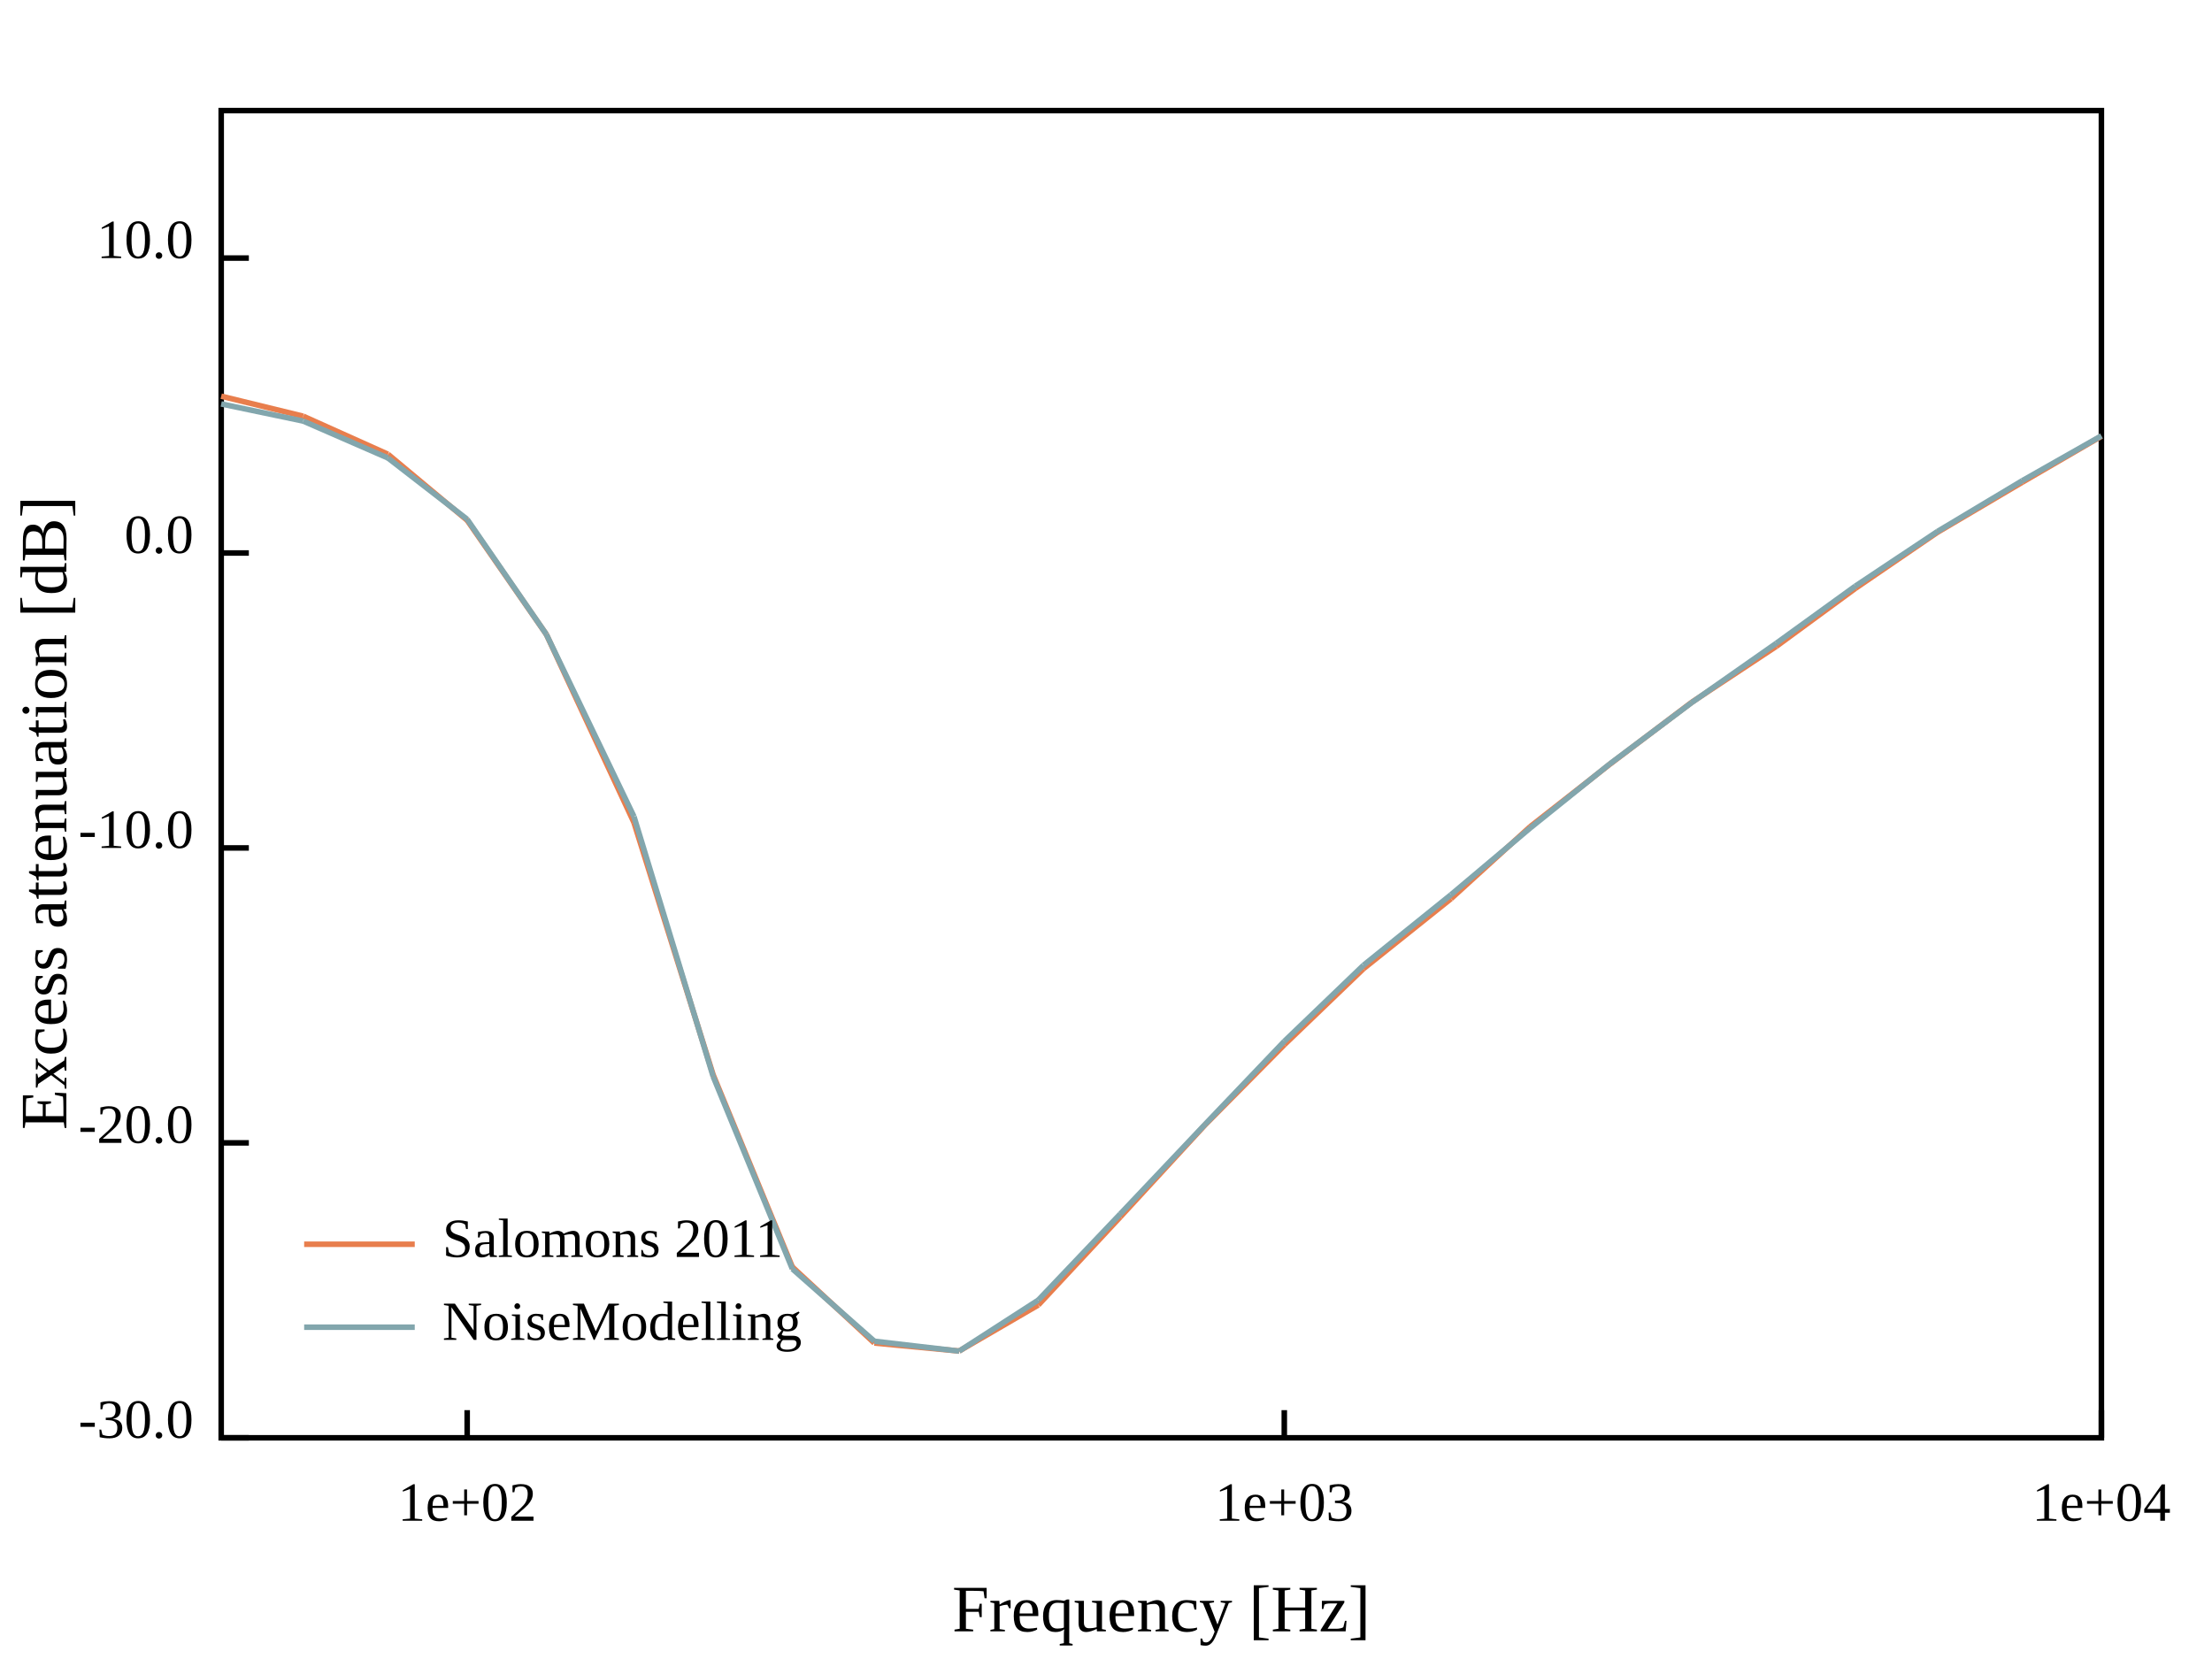
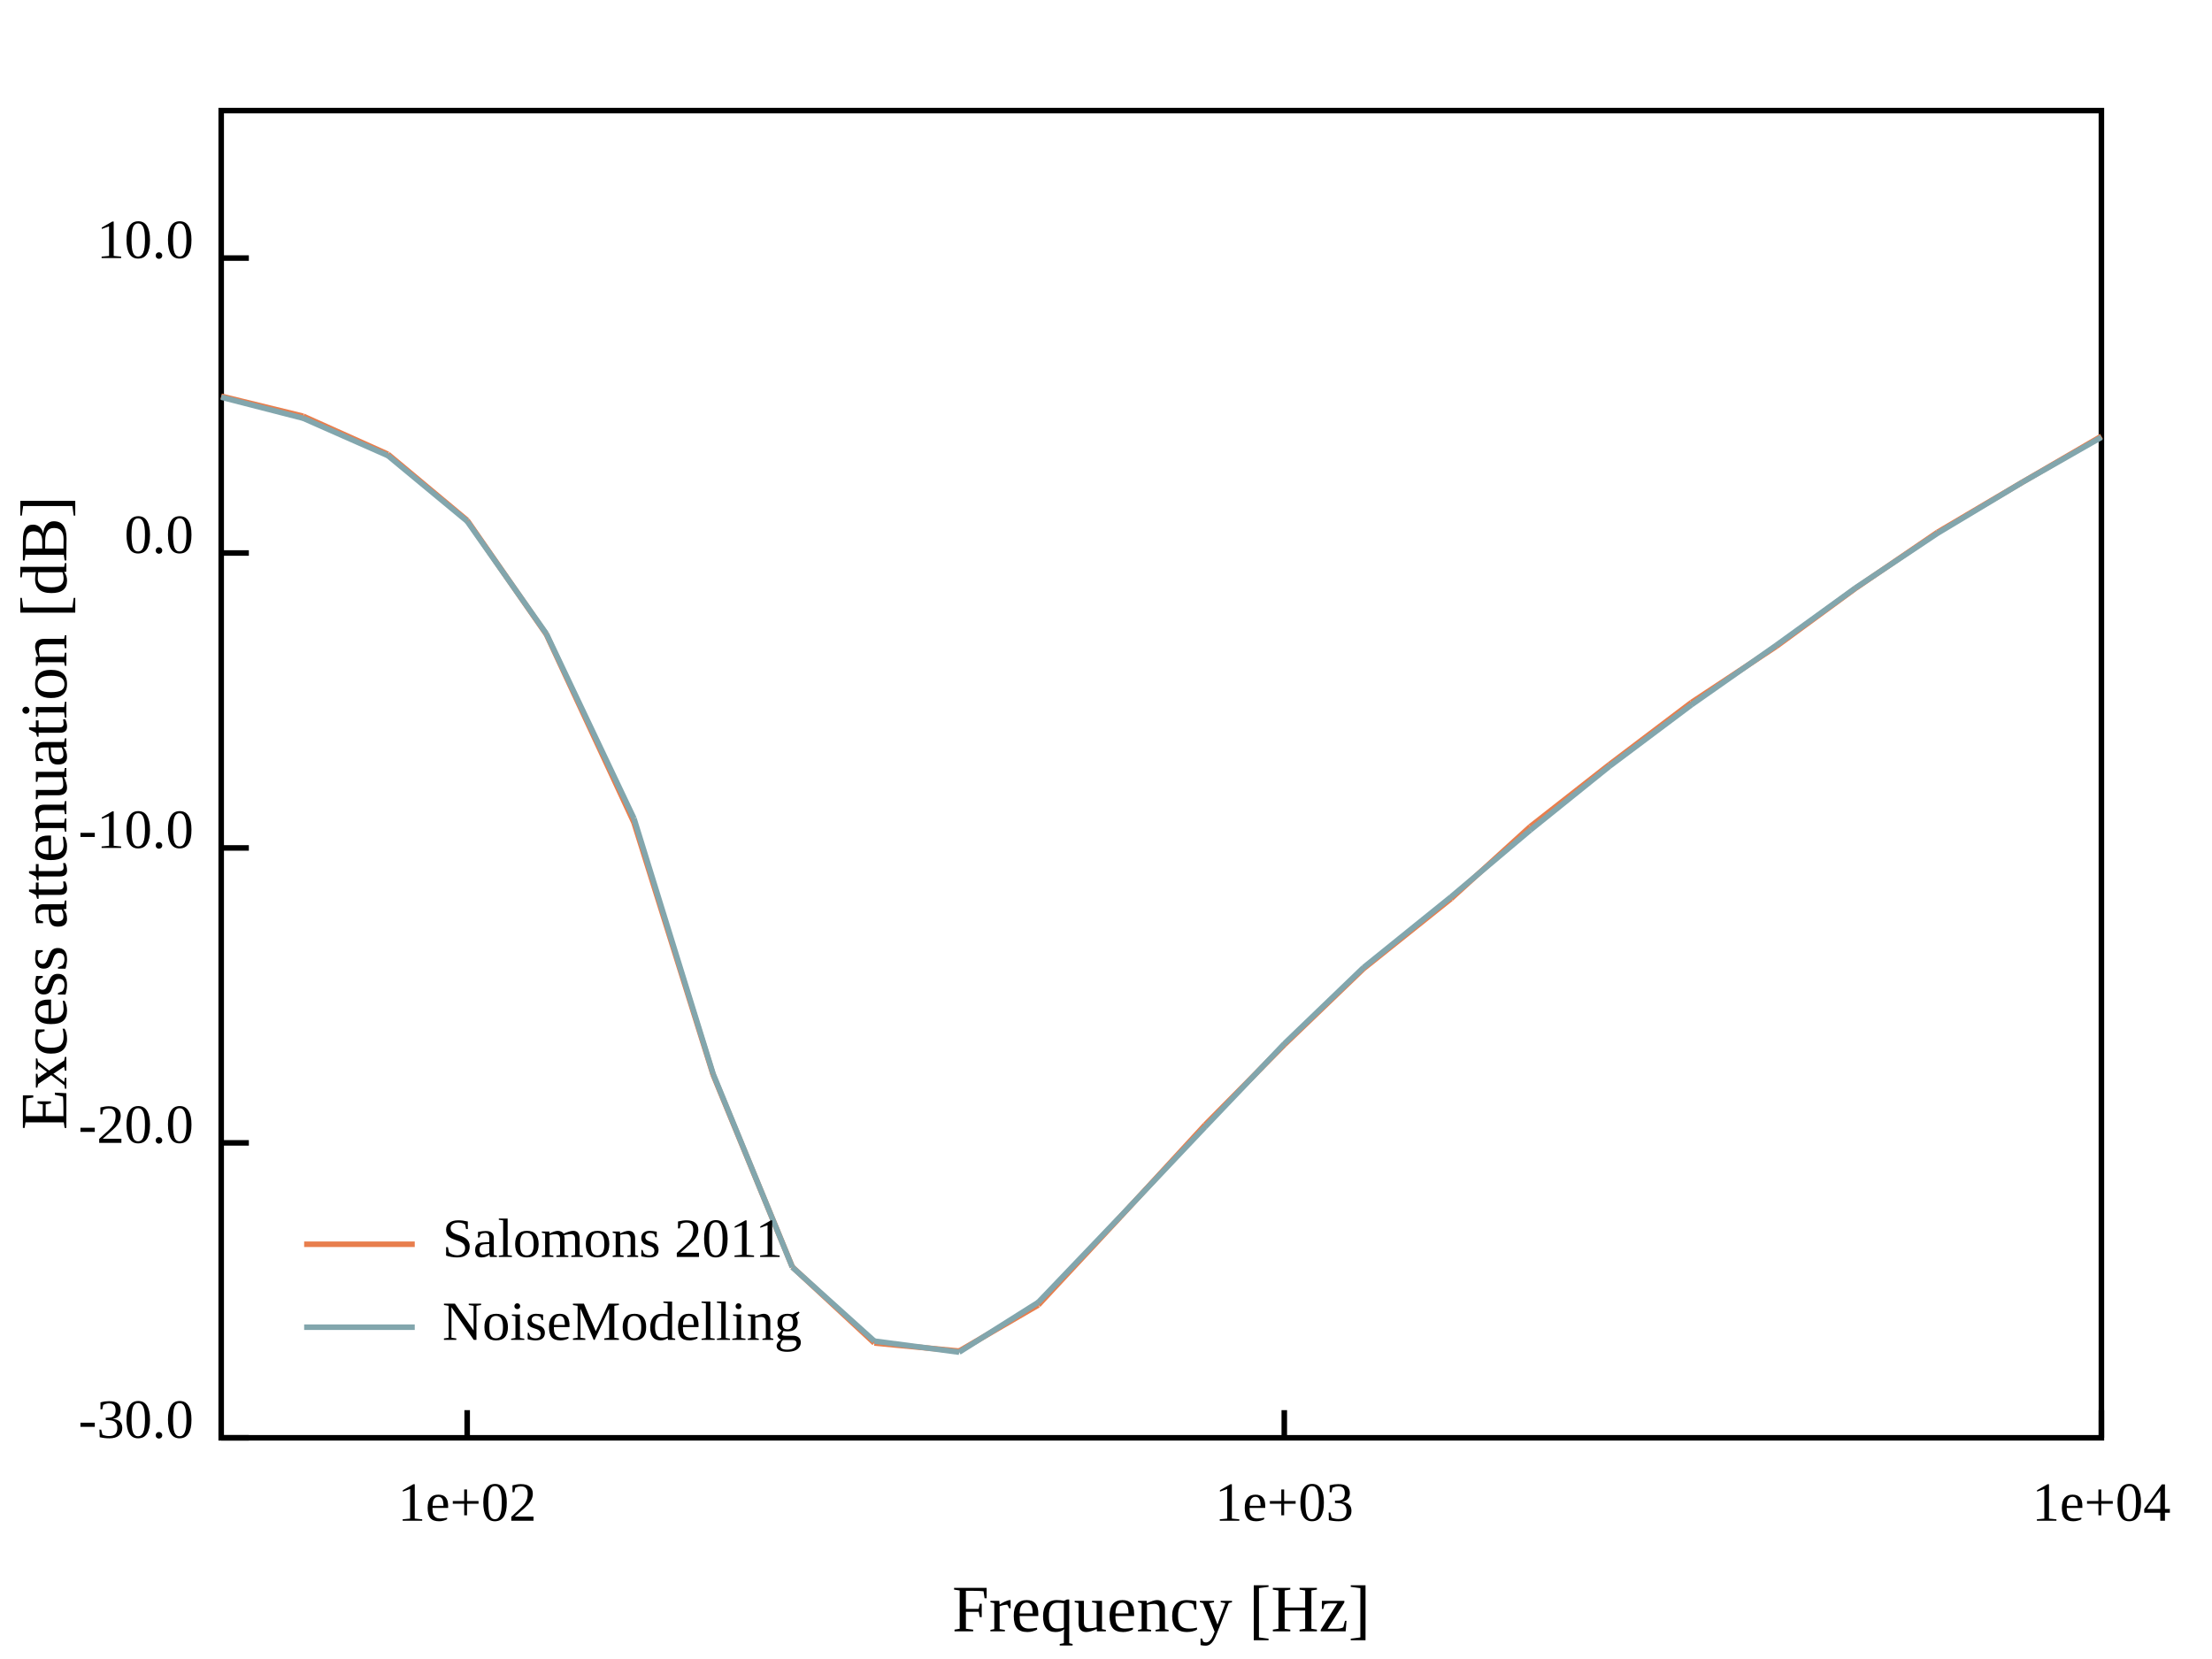
<svg xmlns="http://www.w3.org/2000/svg" height="300" width="400">
  <rect width="400" height="300" x="0" y="0" style="fill:white; stroke:none" />
  <rect width="340" height="240" x="40" y="20" style="fill:none; stroke-width:1;stroke:black" />
  <line x1="40" y1="260" x2="45" y2="260" style="fill:none; stroke-width:1; stroke:black" />
  <text x="35" y="260" text-anchor="end" style="stroke:none; fill:black; font-size:smaller">-30.0</text>
  <line x1="40" y1="206.667" x2="45" y2="206.667" style="fill:none; stroke-width:1; stroke:black" />
  <text x="35" y="206.667" text-anchor="end" style="stroke:none; fill:black; font-size:smaller">-20.0</text>
  <line x1="40" y1="153.333" x2="45" y2="153.333" style="fill:none; stroke-width:1; stroke:black" />
  <text x="35" y="153.333" text-anchor="end" style="stroke:none; fill:black; font-size:smaller">-10.0</text>
  <line x1="40" y1="100" x2="45" y2="100" style="fill:none; stroke-width:1; stroke:black" />
  <text x="35" y="100" text-anchor="end" style="stroke:none; fill:black; font-size:smaller">0.0</text>
  <line x1="40" y1="46.667" x2="45" y2="46.667" style="fill:none; stroke-width:1; stroke:black" />
  <text x="35" y="46.667" text-anchor="end" style="stroke:none; fill:black; font-size:smaller">10.0</text>
  <line x1="84.48" y1="260" x2="84.48" y2="255" style="fill:none; stroke-width:1; stroke:black" />
  <text x="84.48" y="275" text-anchor="middle" style="stroke:none; fill:black; font-size:smaller">1e+02</text>
  <line x1="232.24" y1="260" x2="232.24" y2="255" style="fill:none; stroke-width:1; stroke:black" />
  <text x="232.24" y="275" text-anchor="middle" style="stroke:none; fill:black; font-size:smaller">1e+03</text>
  <line x1="380" y1="260" x2="380" y2="255" style="fill:none; stroke-width:1; stroke:black" />
  <text x="380" y="275" text-anchor="middle" style="stroke:none; fill:black; font-size:smaller">1e+04</text>
  <line x1="40" y1="71.644" x2="54.831" y2="75.264" style="fill:none; stroke-width:1; stroke:rgb(232,126,77)" />
  <line x1="54.831" y1="75.264" x2="70.161" y2="82.142" style="fill:none; stroke-width:1; stroke:rgb(232,126,77)" />
  <line x1="70.161" y1="82.142" x2="84.48" y2="94.087" style="fill:none; stroke-width:1; stroke:rgb(232,126,77)" />
  <line x1="84.48" y1="94.087" x2="98.8" y2="114.721" style="fill:none; stroke-width:1; stroke:rgb(232,126,77)" />
  <line x1="98.8" y1="114.721" x2="114.641" y2="148.748" style="fill:none; stroke-width:1; stroke:rgb(232,126,77)" />
  <line x1="114.641" y1="148.748" x2="128.96" y2="194.359" style="fill:none; stroke-width:1; stroke:rgb(232,126,77)" />
  <line x1="128.96" y1="194.359" x2="143.28" y2="229.11" style="fill:none; stroke-width:1; stroke:rgb(232,126,77)" />
  <line x1="143.28" y1="229.11" x2="158.11" y2="242.866" style="fill:none; stroke-width:1; stroke:rgb(232,126,77)" />
  <line x1="158.11" y1="242.866" x2="173.441" y2="244.314" style="fill:none; stroke-width:1; stroke:rgb(232,126,77)" />
  <line x1="173.441" y1="244.314" x2="187.76" y2="235.988" style="fill:none; stroke-width:1; stroke:rgb(232,126,77)" />
  <line x1="187.76" y1="235.988" x2="202.591" y2="220.06" style="fill:none; stroke-width:1; stroke:rgb(232,126,77)" />
  <line x1="202.591" y1="220.06" x2="217.921" y2="203.409" style="fill:none; stroke-width:1; stroke:rgb(232,126,77)" />
  <line x1="217.921" y1="203.409" x2="232.24" y2="188.929" style="fill:none; stroke-width:1; stroke:rgb(232,126,77)" />
  <line x1="232.24" y1="188.929" x2="246.559" y2="175.173" style="fill:none; stroke-width:1; stroke:rgb(232,126,77)" />
  <line x1="246.559" y1="175.173" x2="262.401" y2="162.504" style="fill:none; stroke-width:1; stroke:rgb(232,126,77)" />
  <line x1="262.401" y1="162.504" x2="276.72" y2="149.472" style="fill:none; stroke-width:1; stroke:rgb(232,126,77)" />
  <line x1="276.72" y1="149.472" x2="291.04" y2="138.25" style="fill:none; stroke-width:1; stroke:rgb(232,126,77)" />
  <line x1="291.04" y1="138.25" x2="305.87" y2="127.029" style="fill:none; stroke-width:1; stroke:rgb(232,126,77)" />
  <line x1="305.87" y1="127.029" x2="321.2" y2="116.893" style="fill:none; stroke-width:1; stroke:rgb(232,126,77)" />
  <line x1="321.2" y1="116.893" x2="335.52" y2="106.395" style="fill:none; stroke-width:1; stroke:rgb(232,126,77)" />
  <line x1="335.52" y1="106.395" x2="350.351" y2="96.259" style="fill:none; stroke-width:1; stroke:rgb(232,126,77)" />
  <line x1="350.351" y1="96.259" x2="365.681" y2="87.21" style="fill:none; stroke-width:1; stroke:rgb(232,126,77)" />
  <line x1="365.681" y1="87.21" x2="380" y2="78.884" style="fill:none; stroke-width:1; stroke:rgb(232,126,77)" />
-   <line x1="40" y1="73.045" x2="54.831" y2="76.144" style="fill:none; stroke-width:1; stroke:rgb(130,166,173)" />
-   <line x1="54.831" y1="76.144" x2="70.161" y2="82.823" style="fill:none; stroke-width:1; stroke:rgb(130,166,173)" />
-   <line x1="70.161" y1="82.823" x2="84.48" y2="93.907" style="fill:none; stroke-width:1; stroke:rgb(130,166,173)" />
-   <line x1="84.48" y1="93.907" x2="98.8" y2="114.717" style="fill:none; stroke-width:1; stroke:rgb(130,166,173)" />
-   <line x1="98.8" y1="114.717" x2="114.641" y2="147.661" style="fill:none; stroke-width:1; stroke:rgb(130,166,173)" />
-   <line x1="114.641" y1="147.661" x2="128.96" y2="194.665" style="fill:none; stroke-width:1; stroke:rgb(130,166,173)" />
-   <line x1="128.96" y1="194.665" x2="143.28" y2="229.451" style="fill:none; stroke-width:1; stroke:rgb(130,166,173)" />
-   <line x1="143.28" y1="229.451" x2="158.11" y2="242.536" style="fill:none; stroke-width:1; stroke:rgb(130,166,173)" />
-   <line x1="158.11" y1="242.536" x2="173.441" y2="244.327" style="fill:none; stroke-width:1; stroke:rgb(130,166,173)" />
-   <line x1="173.441" y1="244.327" x2="187.76" y2="235.094" style="fill:none; stroke-width:1; stroke:rgb(130,166,173)" />
-   <line x1="187.76" y1="235.094" x2="202.591" y2="219.511" style="fill:none; stroke-width:1; stroke:rgb(130,166,173)" />
-   <line x1="202.591" y1="219.511" x2="217.921" y2="203.313" style="fill:none; stroke-width:1; stroke:rgb(130,166,173)" />
-   <line x1="217.921" y1="203.313" x2="232.24" y2="188.305" style="fill:none; stroke-width:1; stroke:rgb(130,166,173)" />
-   <line x1="232.24" y1="188.305" x2="246.559" y2="174.553" style="fill:none; stroke-width:1; stroke:rgb(130,166,173)" />
-   <line x1="246.559" y1="174.553" x2="262.401" y2="161.78" style="fill:none; stroke-width:1; stroke:rgb(130,166,173)" />
-   <line x1="262.401" y1="161.78" x2="276.72" y2="149.722" style="fill:none; stroke-width:1; stroke:rgb(130,166,173)" />
-   <line x1="276.72" y1="149.722" x2="291.04" y2="138.192" style="fill:none; stroke-width:1; stroke:rgb(130,166,173)" />
-   <line x1="291.04" y1="138.192" x2="305.87" y2="127.078" style="fill:none; stroke-width:1; stroke:rgb(130,166,173)" />
-   <line x1="305.87" y1="127.078" x2="321.2" y2="116.333" style="fill:none; stroke-width:1; stroke:rgb(130,166,173)" />
-   <line x1="321.2" y1="116.333" x2="335.52" y2="105.977" style="fill:none; stroke-width:1; stroke:rgb(130,166,173)" />
-   <line x1="335.52" y1="105.977" x2="350.351" y2="96.109" style="fill:none; stroke-width:1; stroke:rgb(130,166,173)" />
-   <line x1="350.351" y1="96.109" x2="365.681" y2="86.93" style="fill:none; stroke-width:1; stroke:rgb(130,166,173)" />
-   <line x1="365.681" y1="86.93" x2="380" y2="78.811" style="fill:none; stroke-width:1; stroke:rgb(130,166,173)" />
+   <line x1="40" y1="71.827" x2="54.831" y2="75.631" style="fill:none; stroke-width:1; stroke:rgb(130,166,173)" />
+   <line x1="54.831" y1="75.631" x2="70.161" y2="82.4" style="fill:none; stroke-width:1; stroke:rgb(130,166,173)" />
+   <line x1="70.161" y1="82.4" x2="84.48" y2="94.257" style="fill:none; stroke-width:1; stroke:rgb(130,166,173)" />
+   <line x1="84.48" y1="94.257" x2="98.8" y2="114.605" style="fill:none; stroke-width:1; stroke:rgb(130,166,173)" />
+   <line x1="98.8" y1="114.605" x2="114.641" y2="147.999" style="fill:none; stroke-width:1; stroke:rgb(130,166,173)" />
+   <line x1="114.641" y1="147.999" x2="128.96" y2="194.209" style="fill:none; stroke-width:1; stroke:rgb(130,166,173)" />
+   <line x1="128.96" y1="194.209" x2="143.28" y2="229.151" style="fill:none; stroke-width:1; stroke:rgb(130,166,173)" />
+   <line x1="143.28" y1="229.151" x2="158.11" y2="242.512" style="fill:none; stroke-width:1; stroke:rgb(130,166,173)" />
+   <line x1="158.11" y1="242.512" x2="173.441" y2="244.518" style="fill:none; stroke-width:1; stroke:rgb(130,166,173)" />
+   <line x1="173.441" y1="244.518" x2="187.76" y2="235.495" style="fill:none; stroke-width:1; stroke:rgb(130,166,173)" />
+   <line x1="187.76" y1="235.495" x2="202.591" y2="219.981" style="fill:none; stroke-width:1; stroke:rgb(130,166,173)" />
+   <line x1="202.591" y1="219.981" x2="217.921" y2="203.775" style="fill:none; stroke-width:1; stroke:rgb(130,166,173)" />
+   <line x1="217.921" y1="203.775" x2="232.24" y2="188.743" style="fill:none; stroke-width:1; stroke:rgb(130,166,173)" />
+   <line x1="232.24" y1="188.743" x2="246.559" y2="174.97" style="fill:none; stroke-width:1; stroke:rgb(130,166,173)" />
+   <line x1="246.559" y1="174.97" x2="262.401" y2="162.181" style="fill:none; stroke-width:1; stroke:rgb(130,166,173)" />
+   <line x1="262.401" y1="162.181" x2="276.72" y2="150.111" style="fill:none; stroke-width:1; stroke:rgb(130,166,173)" />
+   <line x1="276.72" y1="150.111" x2="291.04" y2="138.571" style="fill:none; stroke-width:1; stroke:rgb(130,166,173)" />
+   <line x1="291.04" y1="138.571" x2="305.87" y2="127.448" style="fill:none; stroke-width:1; stroke:rgb(130,166,173)" />
+   <line x1="305.87" y1="127.448" x2="321.2" y2="116.693" style="fill:none; stroke-width:1; stroke:rgb(130,166,173)" />
+   <line x1="321.2" y1="116.693" x2="335.52" y2="106.325" style="fill:none; stroke-width:1; stroke:rgb(130,166,173)" />
+   <line x1="335.52" y1="106.325" x2="350.351" y2="96.438" style="fill:none; stroke-width:1; stroke:rgb(130,166,173)" />
+   <line x1="350.351" y1="96.438" x2="365.681" y2="87.231" style="fill:none; stroke-width:1; stroke:rgb(130,166,173)" />
+   <line x1="365.681" y1="87.231" x2="380" y2="79.067" style="fill:none; stroke-width:1; stroke:rgb(130,166,173)" />
  <text x="210" y="295" text-anchor="middle" style="stroke:none; fill:black">Frequency [Hz]</text>
  <text x="5" y="140" transform="rotate(-90, 12, 140)" text-anchor="middle" style="stroke:none; fill:black">Excess attenuation [dB]</text>
  <line x1="55" y1="225" x2="75" y2="225" style="fill:none; stroke-width:1; stroke:rgb(232,126,77)" />
  <text x="80" y="225" dominant-baseline="middle" style="stroke:none; fill:black; font-size:smaller">Salomons 2011</text>
  <line x1="55" y1="240" x2="75" y2="240" style="fill:none; stroke-width:1; stroke:rgb(130,166,173)" />
  <text x="80" y="240" dominant-baseline="middle" style="stroke:none; fill:black; font-size:smaller">NoiseModelling</text>
</svg>
